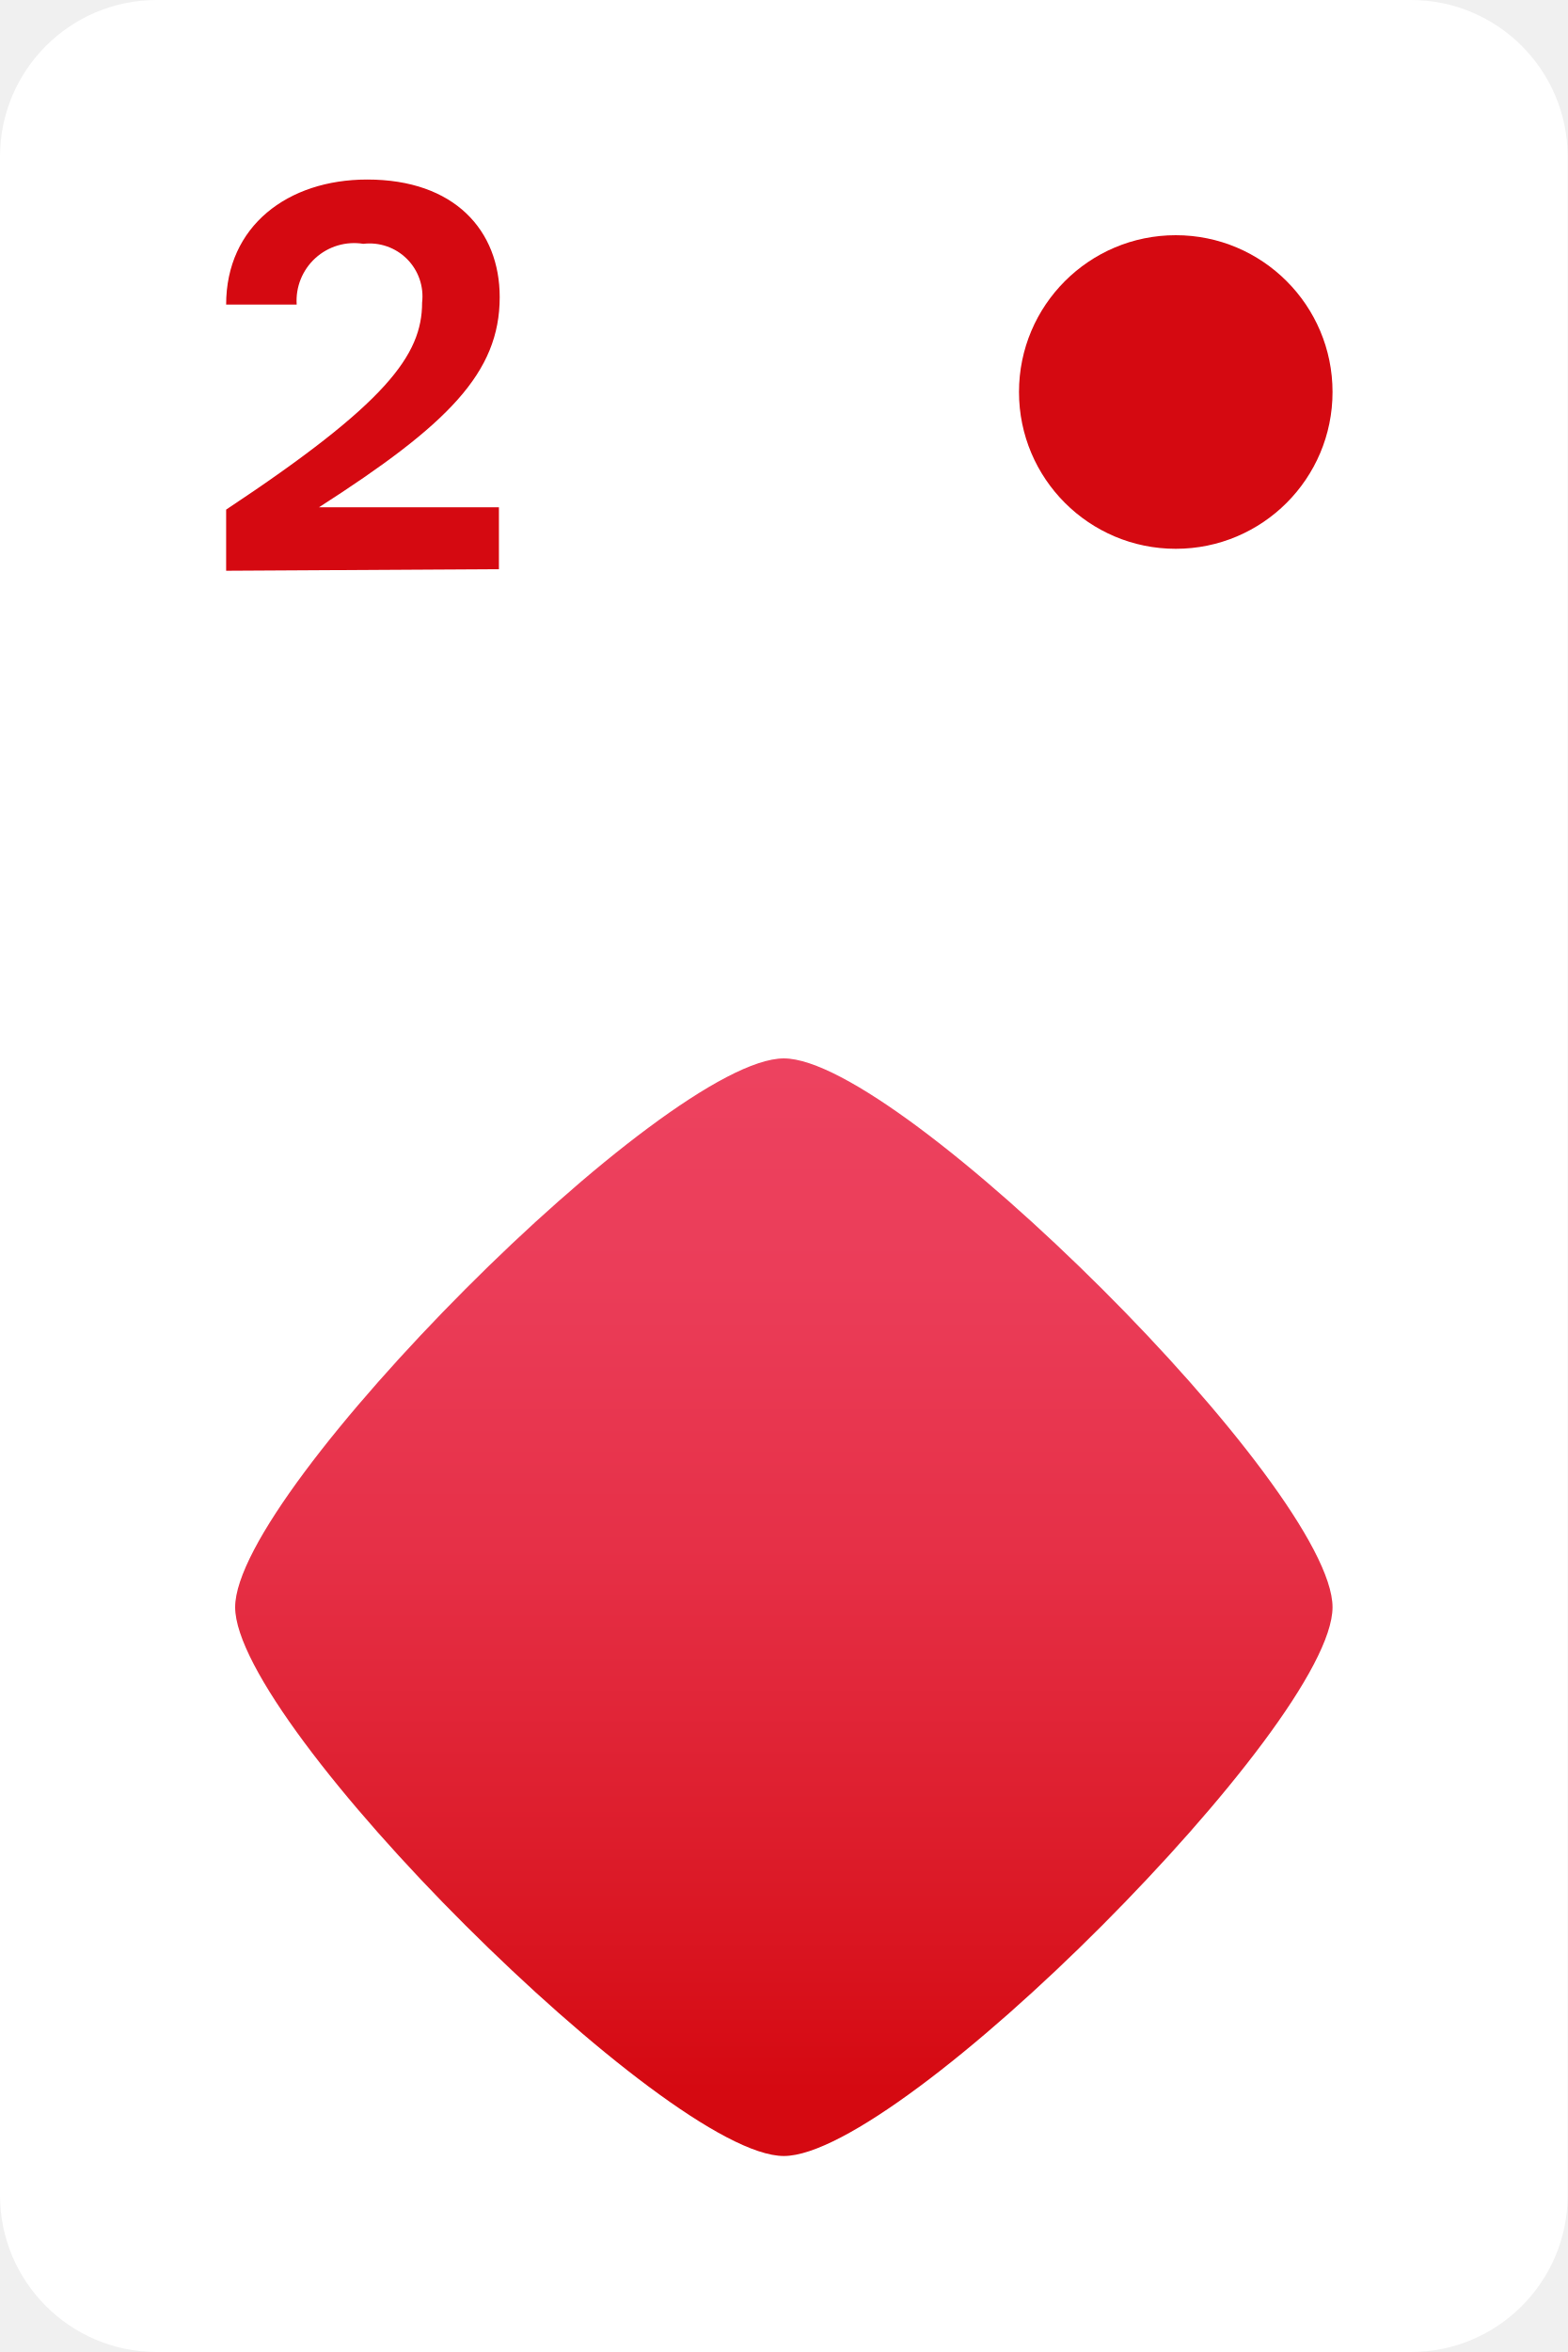
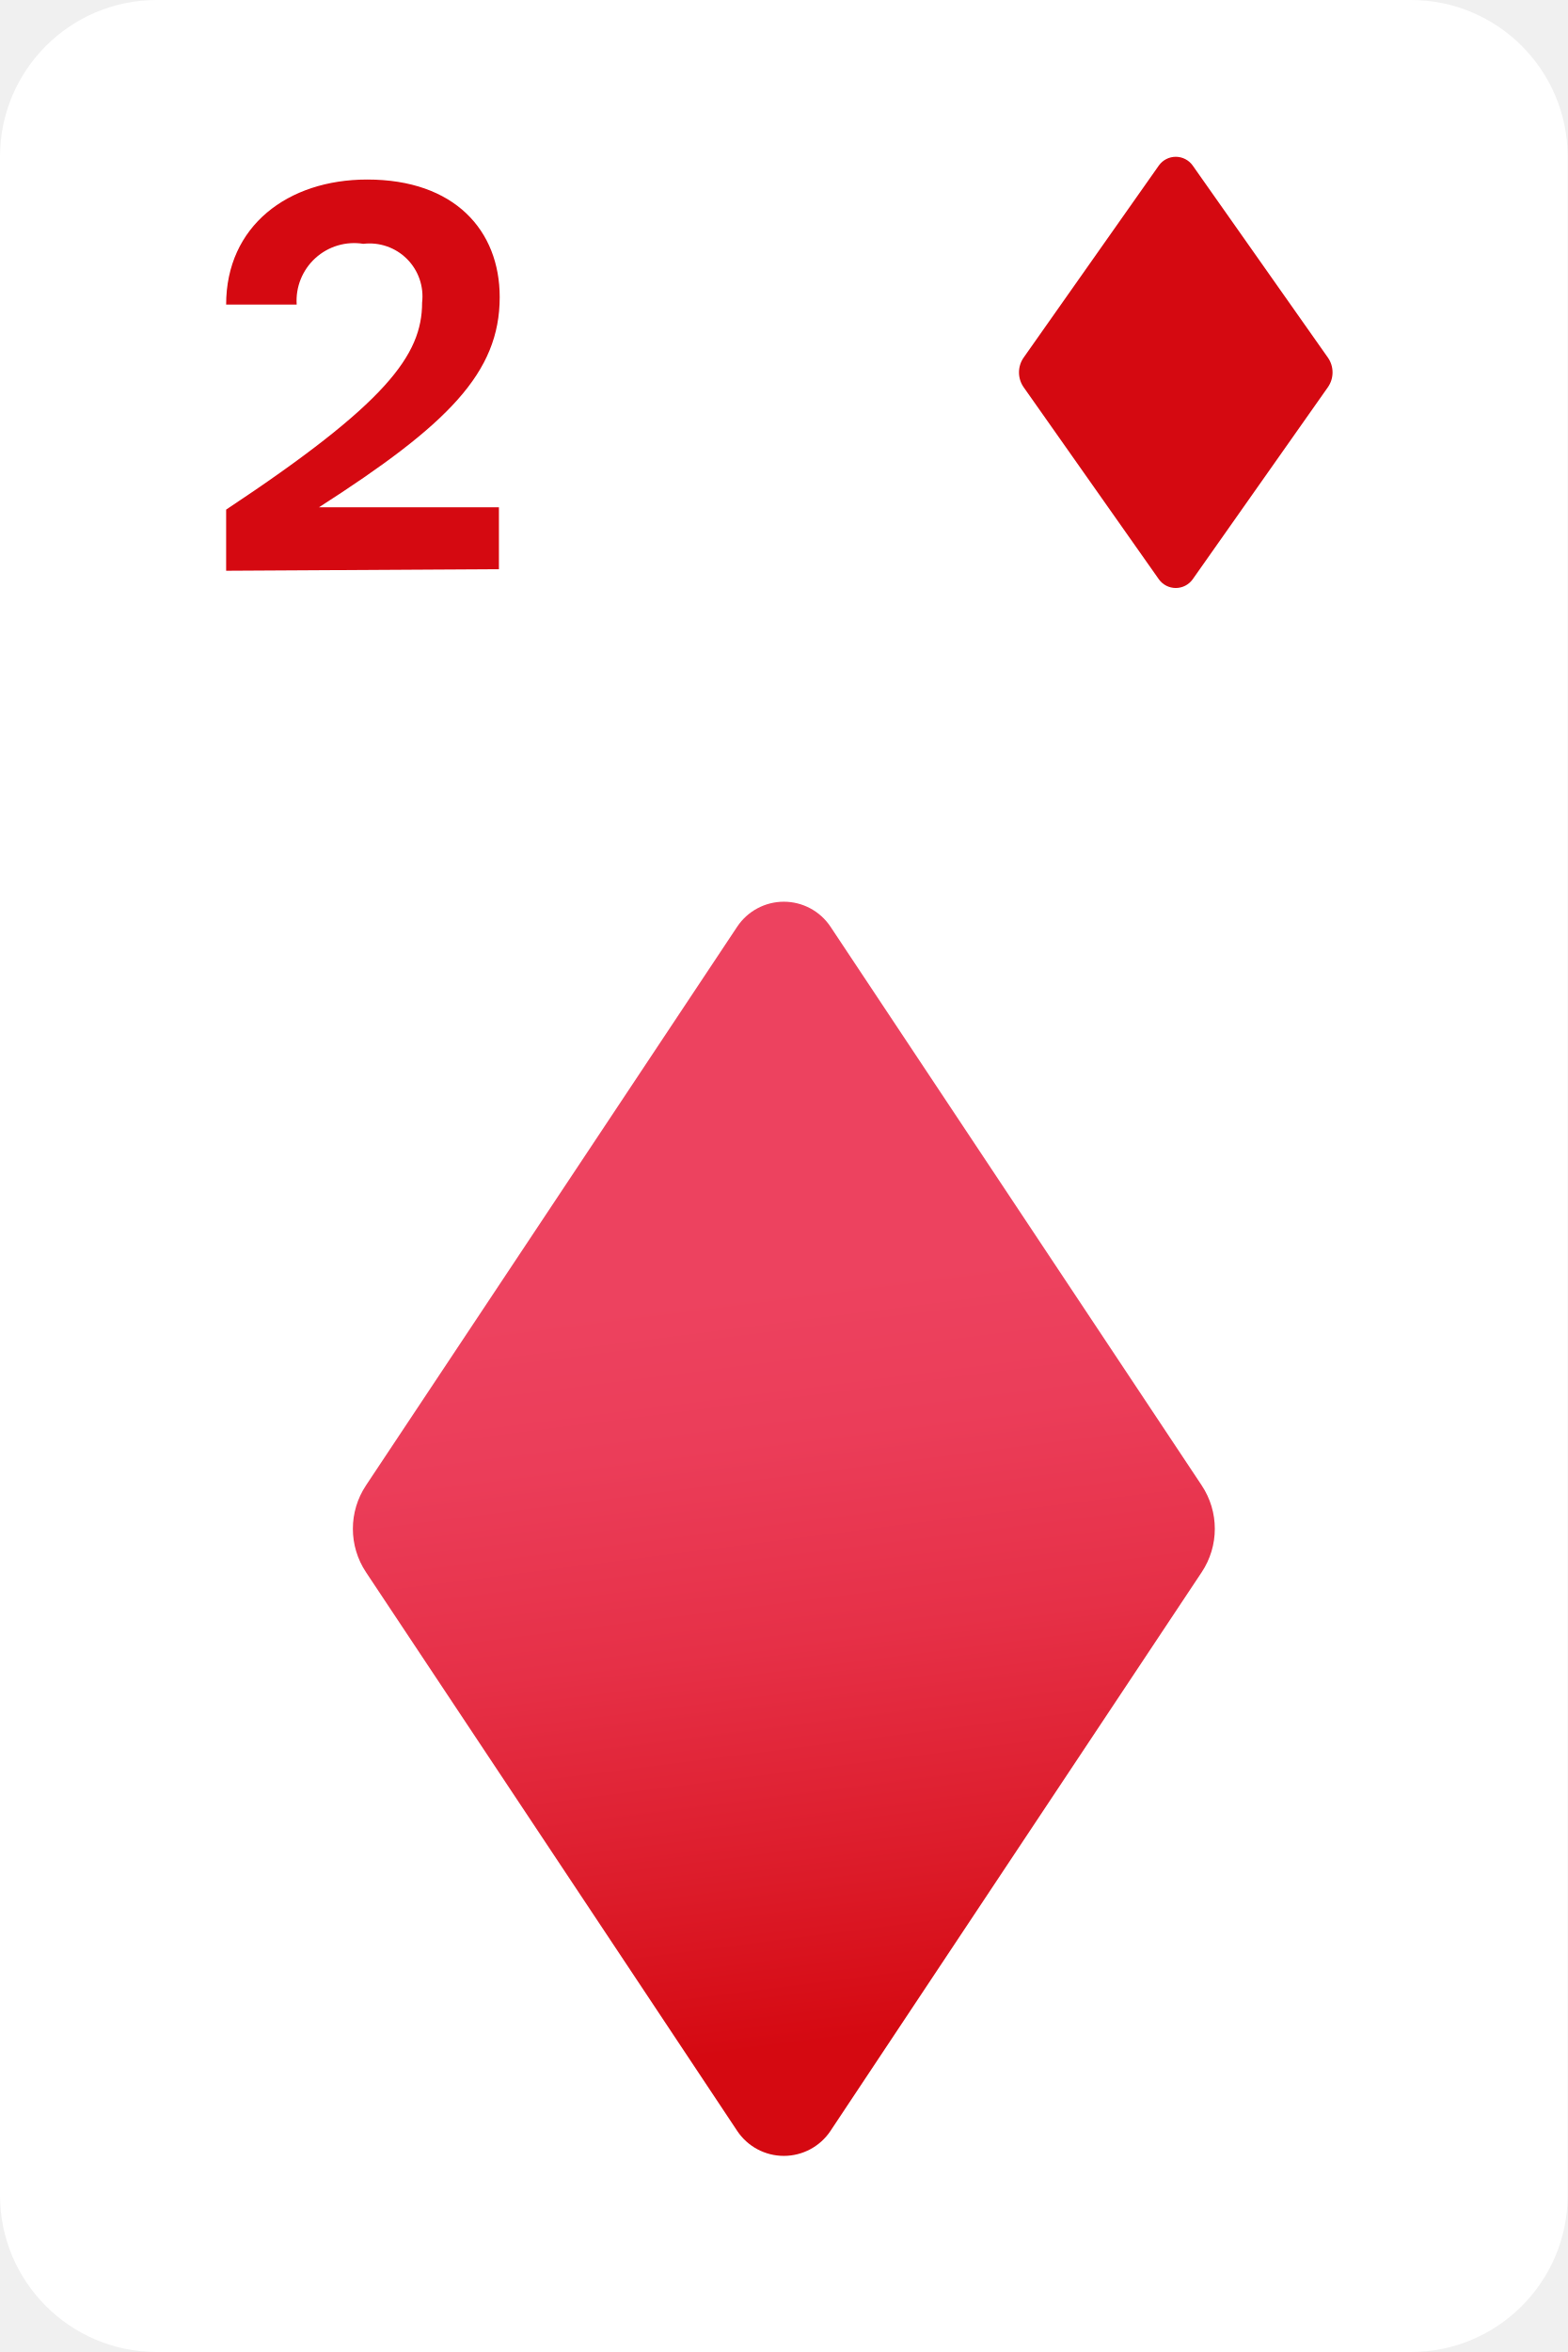
<svg xmlns="http://www.w3.org/2000/svg" viewBox="0 0 40 60">
  <defs>
-     <linearGradient id="svg_card_diamonds_2_1" x1="20" y1="27.21" x2="20" y2="53.31" gradientUnits="userSpaceOnUse">
+     <linearGradient id="svg_card_diamonds_2_1" x1="19.22" y1="32.86" x2="21.66" y2="52.01" gradientUnits="userSpaceOnUse">
      <stop offset="0" stop-color="#ed425f" />
      <stop offset=".2" stop-color="#eb3d59" />
      <stop offset=".47" stop-color="#e63047" />
      <stop offset=".78" stop-color="#dc1b29" />
      <stop offset="1" stop-color="#d50911" />
    </linearGradient>
  </defs>
  <rect width="40" height="60" rx="4" fill="#fff" />
-   <path d="M5.77 14.56V13c4.09-2.71 5-3.94 5-5.28a1.35 1.35 0 00-1.5-1.5 1.47 1.47 0 00-1.7 1.55h-1.8c0-2 1.57-3.19 3.6-3.19 2.23 0 3.38 1.3 3.38 3 0 1.93-1.32 3.25-4.61 5.36h4.59v1.58z" fill="#d50911" />
-   <path d="M20 27c-1.5 0-5 2.75-8.12 5.88S6 39.5 6 41s2.75 5 5.88 8.12S18.5 55 20 55s5-2.75 8.12-5.88S34 42.5 34 41s-2.75-5-5.88-8.12S21.5 27 20 27z" fill="url(#svg_card_diamonds_2_1)" />
-   <circle cx="30" cy="10" r="4" fill="#d50911" />
+   <path fill="#d50911" d="M5.77 14.56V13c4.09-2.71 5-3.94 5-5.28a1.35 1.35 0 00-1.5-1.5 1.47 1.47 0 00-1.7 1.55h-1.8c0-2 1.57-3.19 3.6-3.19 2.23 0 3.38 1.3 3.38 3 0 1.93-1.32 3.25-4.61 5.36h4.59v1.58zm28.11-4.68l-3.45 4.9a.53.53 0 01-.86 0l-3.45-4.9a.66.66 0 010-.76l3.45-4.9a.53.53 0 01.86 0l3.45 4.9a.66.66 0 010 .76z" />
+   <path d="M30.66 40.11l-9.47 14.25a1.43 1.43 0 01-2.38 0L9.34 40.11a2 2 0 010-2.22l9.47-14.25a1.43 1.43 0 012.38 0l9.47 14.25a2 2 0 010 2.22z" fill="url(#svg_card_diamonds_2_1)" />
</svg>
